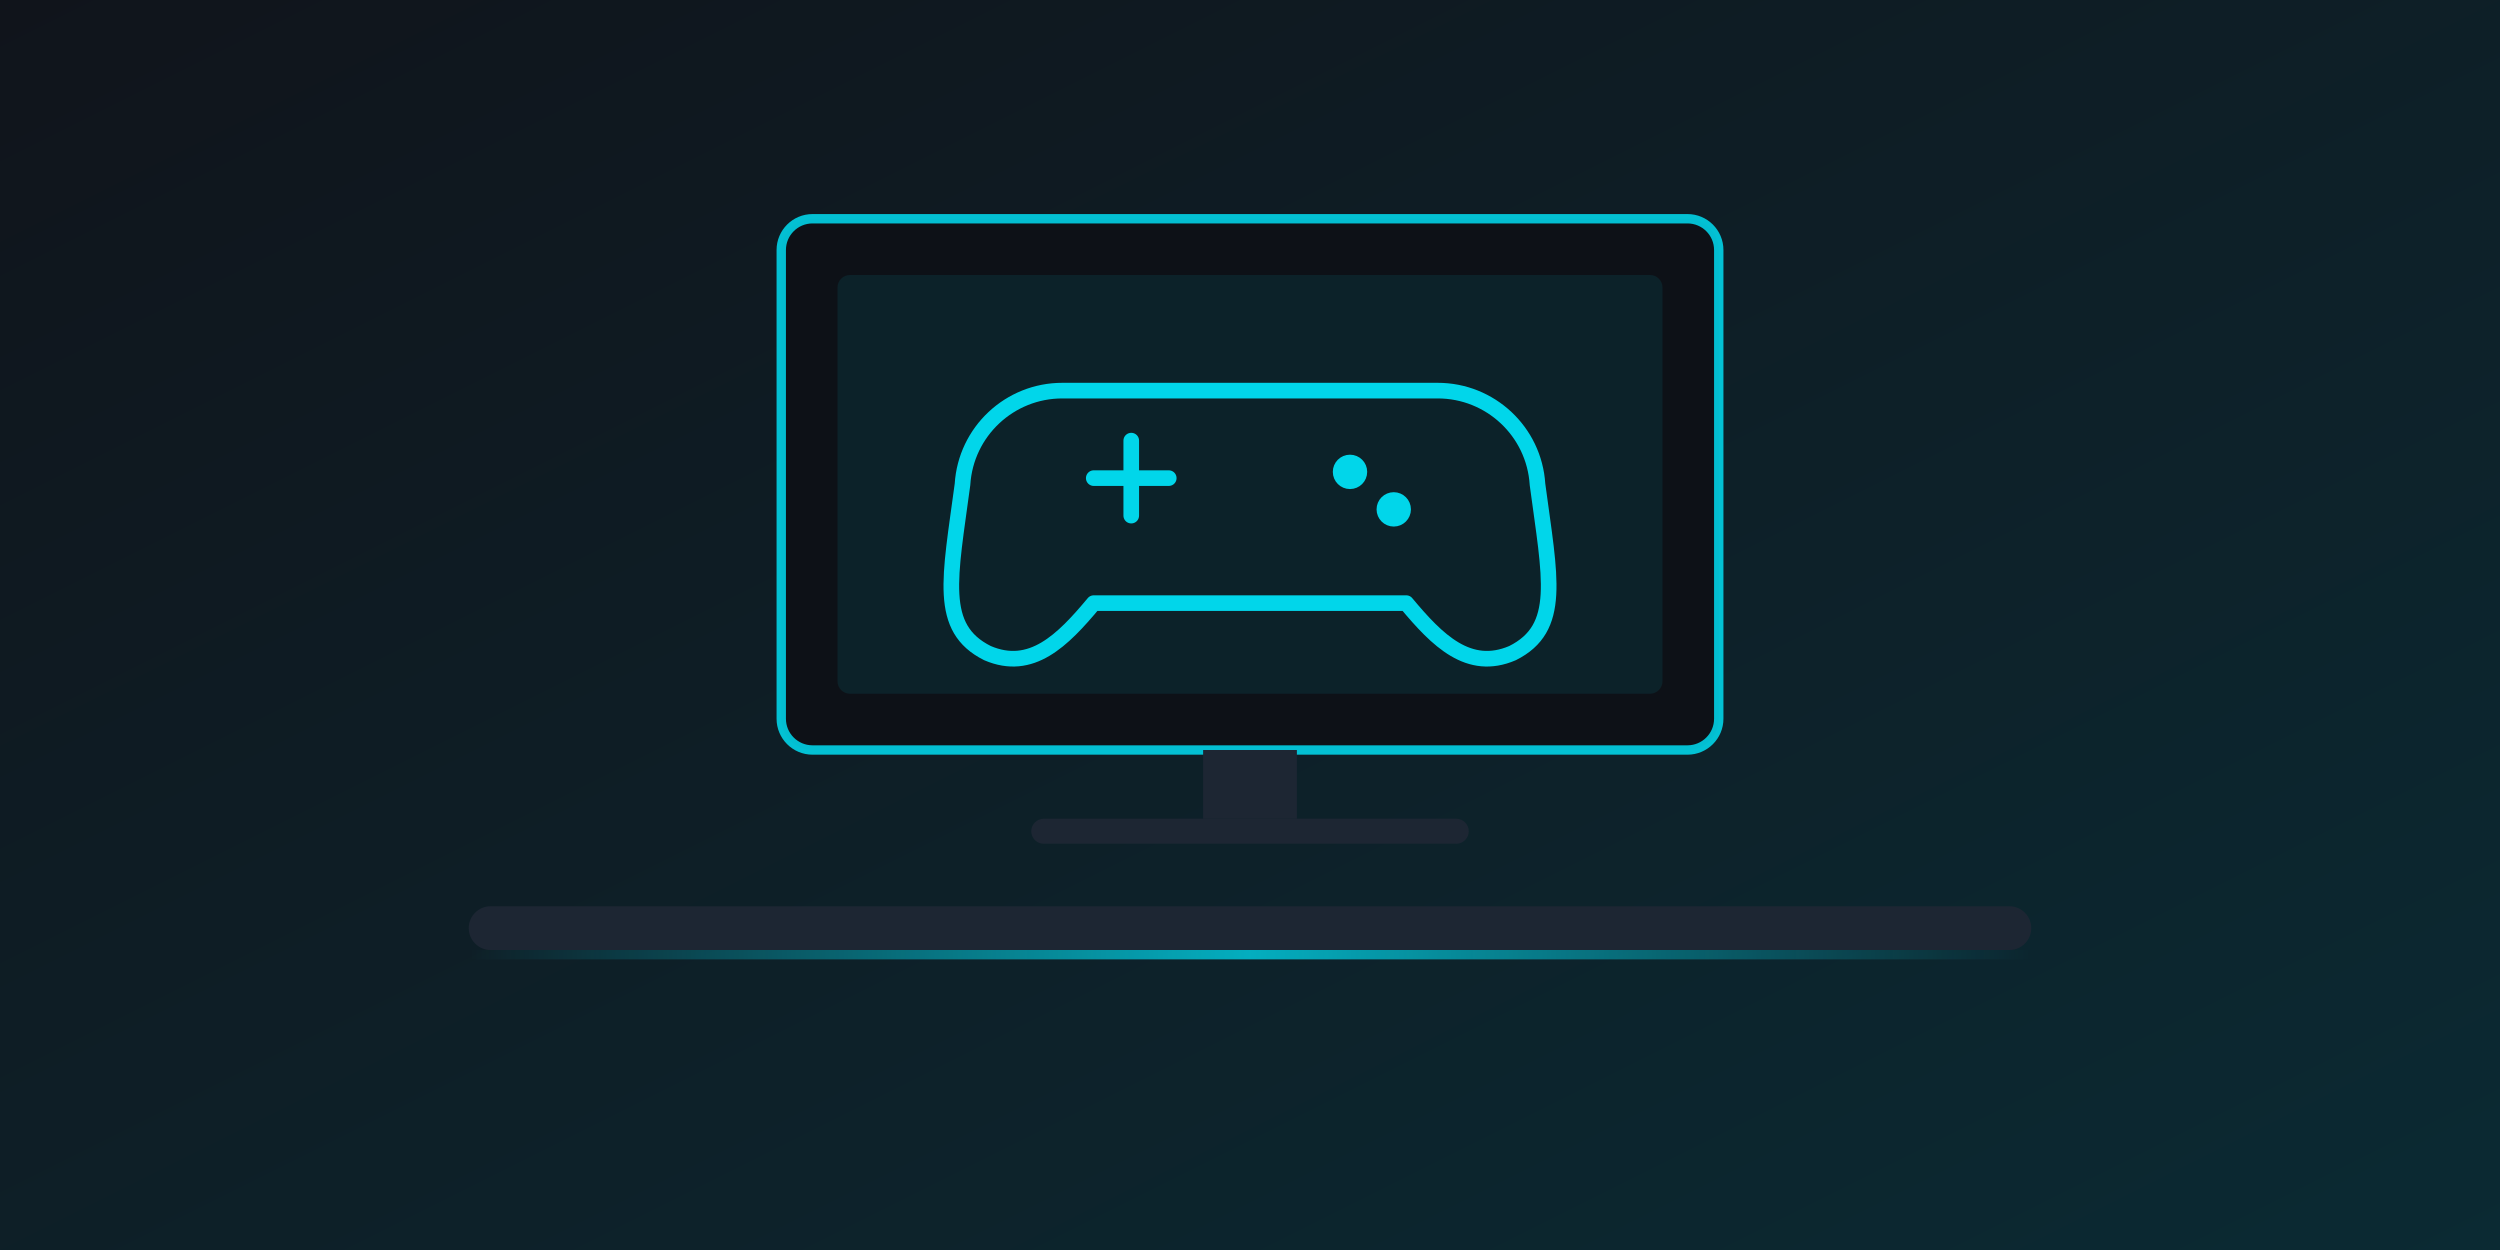
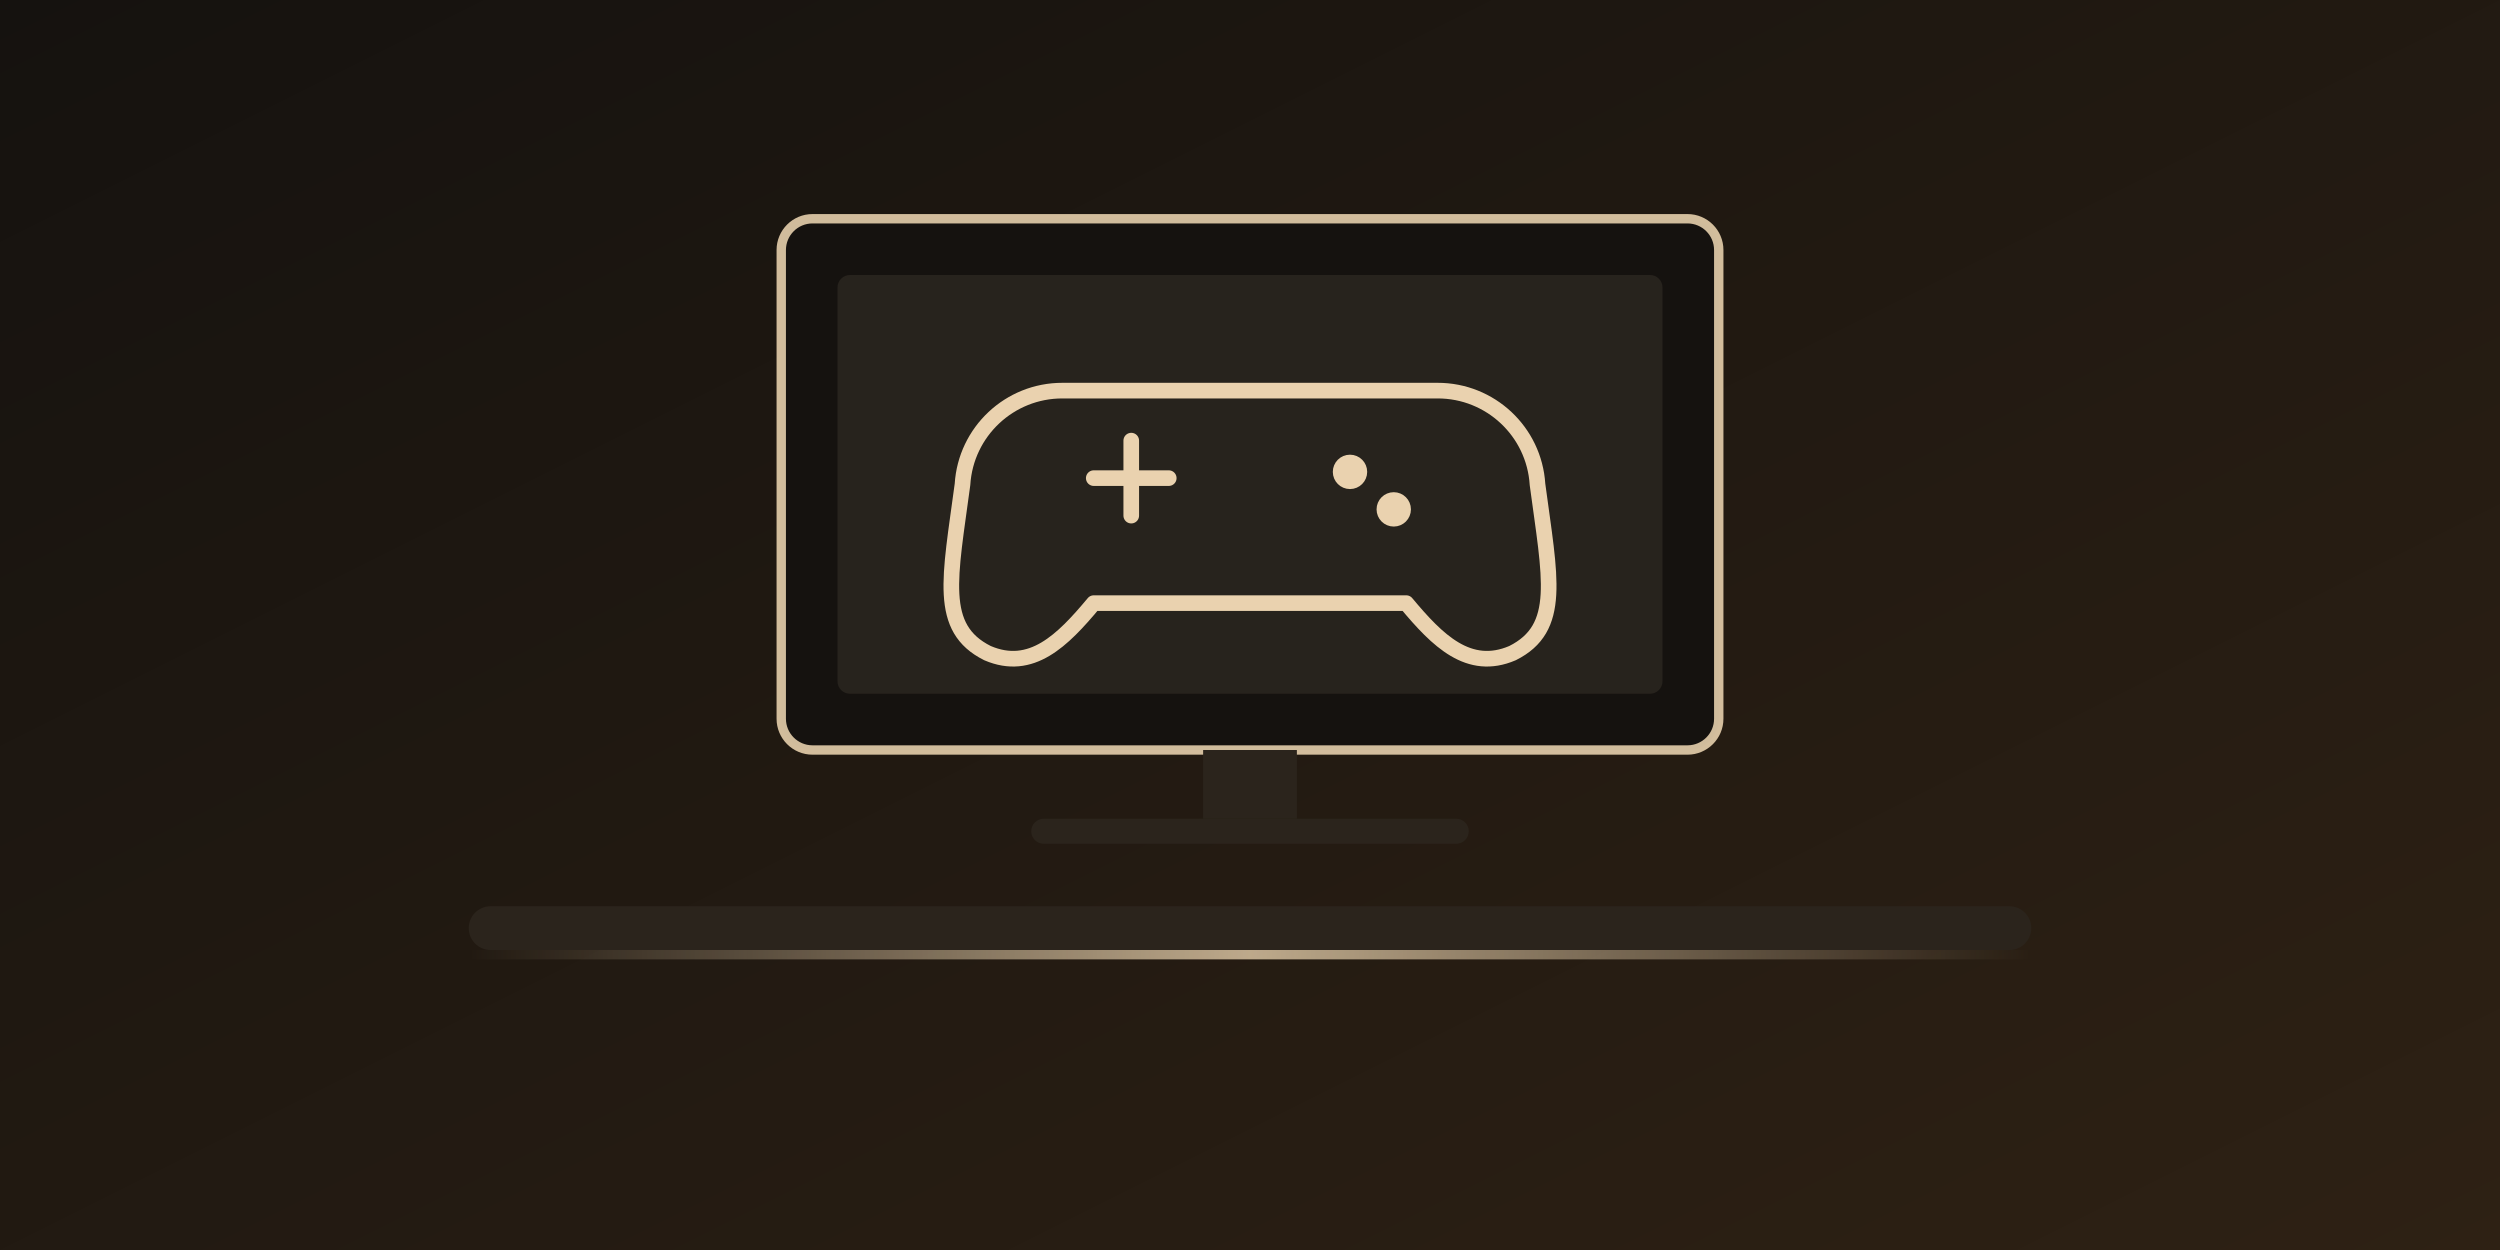
<svg xmlns="http://www.w3.org/2000/svg" viewBox="0 0 800 400" role="img" aria-label="Ruangan PlayStation">
  <defs>
    <linearGradient id="bg" x1="0" y1="0" x2="1" y2="1">
-       <stop offset="0" stop-color="#10141b" />
-       <stop offset="1" stop-color="#0b2a33" />
+       <stop offset="0" stop-color="#15120f" />
+       <stop offset="1" stop-color="#2e2114" />
    </linearGradient>
    <linearGradient id="glow" x1="0" y1="0" x2="1" y2="0">
-       <stop offset="0" stop-color="#00eaff" stop-opacity="0" />
-       <stop offset=".5" stop-color="#00eaff" stop-opacity=".7" />
-       <stop offset="1" stop-color="#00eaff" stop-opacity="0" />
+       <stop offset="0" stop-color="#ffe6bf" stop-opacity="0" />
+       <stop offset=".5" stop-color="#ffe6bf" stop-opacity=".7" />
+       <stop offset="1" stop-color="#ffe6bf" stop-opacity="0" />
    </linearGradient>
  </defs>
  <rect width="800" height="400" fill="url(#bg)" />
-   <rect x="250" y="70" width="300" height="170" rx="10" fill="#0d1117" stroke="#00eaff" stroke-width="3" stroke-opacity=".8" />
-   <rect x="268" y="88" width="264" height="134" rx="4" fill="#00eaff" fill-opacity=".08" />
-   <rect x="385" y="240" width="30" height="22" fill="#1d2633" />
-   <rect x="330" y="262" width="140" height="8" rx="4" fill="#1d2633" />
-   <rect x="150" y="290" width="500" height="14" rx="7" fill="#1d2633" />
+   <rect x="250" y="70" width="300" height="170" rx="10" fill="#15120f" stroke="#ffe6bf" stroke-width="3" stroke-opacity=".8" />
+   <rect x="268" y="88" width="264" height="134" rx="4" fill="#ffe6bf" fill-opacity=".08" />
+   <rect x="385" y="240" width="30" height="22" fill="#2b241c" />
+   <rect x="330" y="262" width="140" height="8" rx="4" fill="#2b241c" />
+   <rect x="150" y="290" width="500" height="14" rx="7" fill="#2b241c" />
  <rect x="150" y="304" width="500" height="3" fill="url(#glow)" />
-   <g transform="translate(400 155)" fill="none" stroke="#00eaff" stroke-width="5" stroke-linecap="round" stroke-linejoin="round" opacity=".9">
+   <g transform="translate(400 155)" fill="none" stroke="#ffe6bf" stroke-width="5" stroke-linecap="round" stroke-linejoin="round" opacity=".9">
    <path d="M-60 -30h120a32 32 0 0 1 32 30c4 30 8 46 -8 54-14 6-24-4-34-16h-100c-10 12-20 22-34 16-16-8-12-24-8-54a32 32 0 0 1 32-30z" />
    <path d="M-50 -2h24M-38 -14v24" />
-     <circle cx="32" cy="-4" r="3" fill="#00eaff" />
-     <circle cx="46" cy="8" r="3" fill="#00eaff" />
+     <circle cx="32" cy="-4" r="3" fill="#ffe6bf" />
+     <circle cx="46" cy="8" r="3" fill="#ffe6bf" />
  </g>
</svg>
